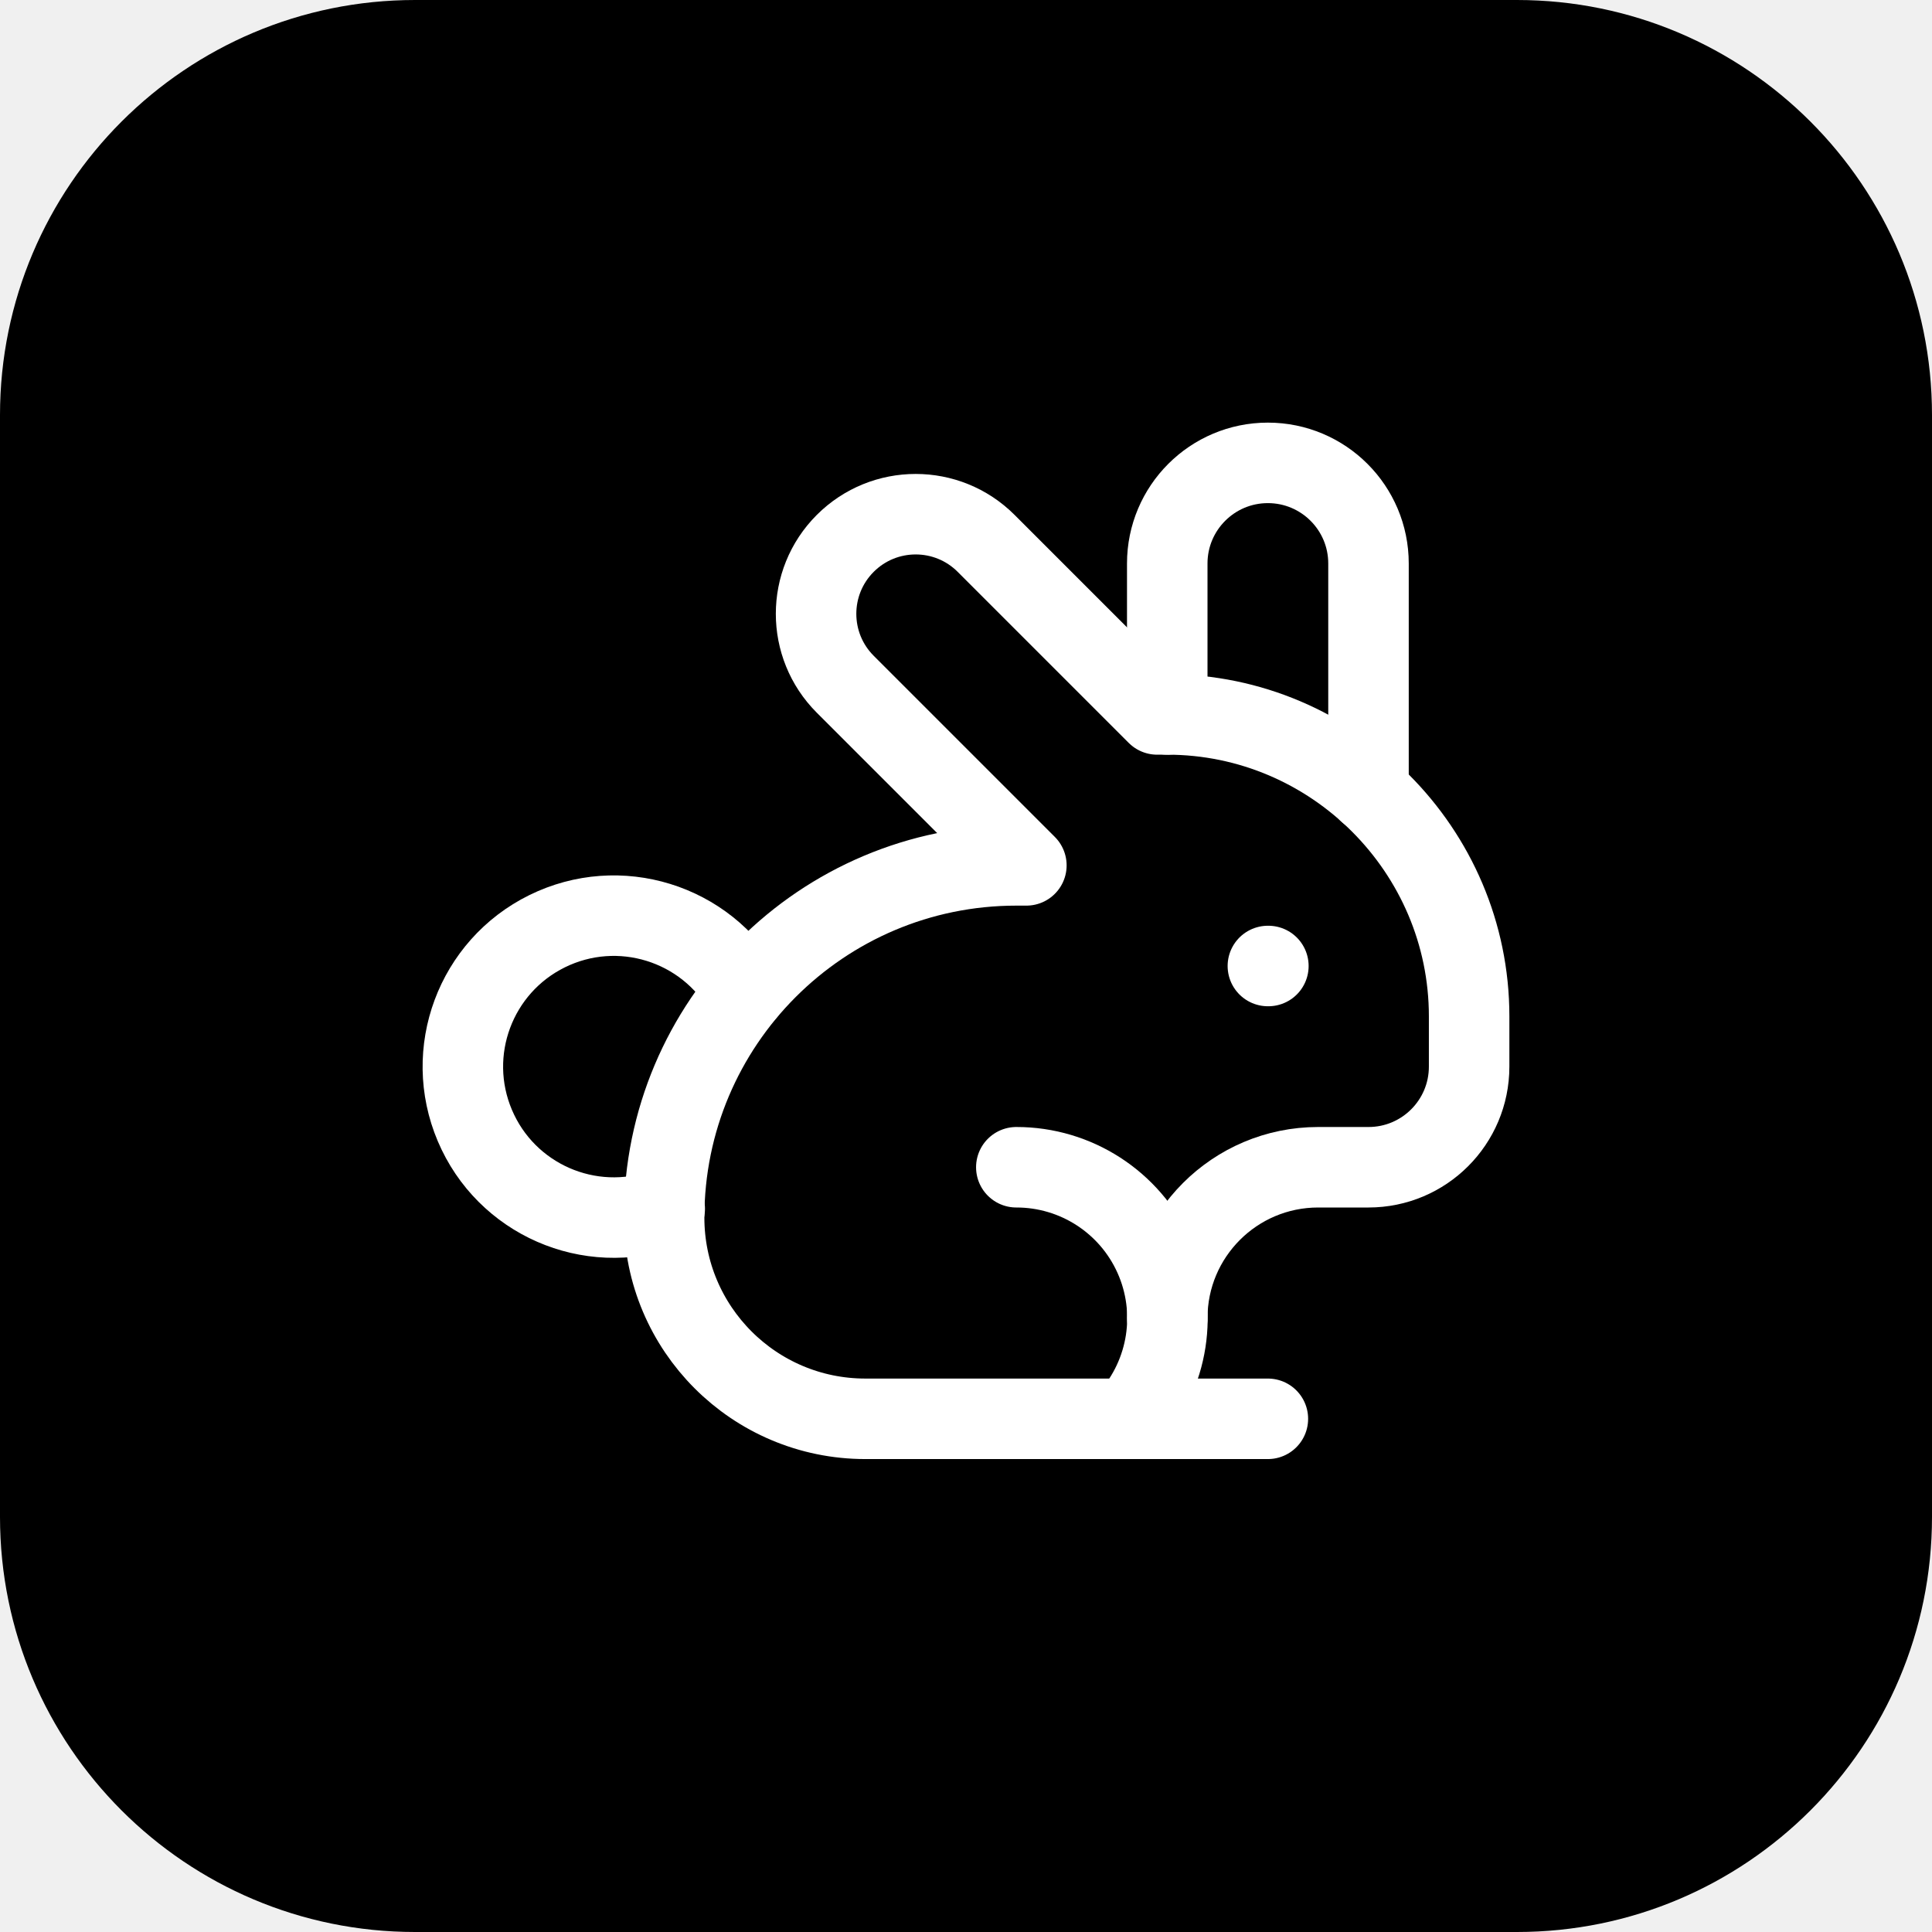
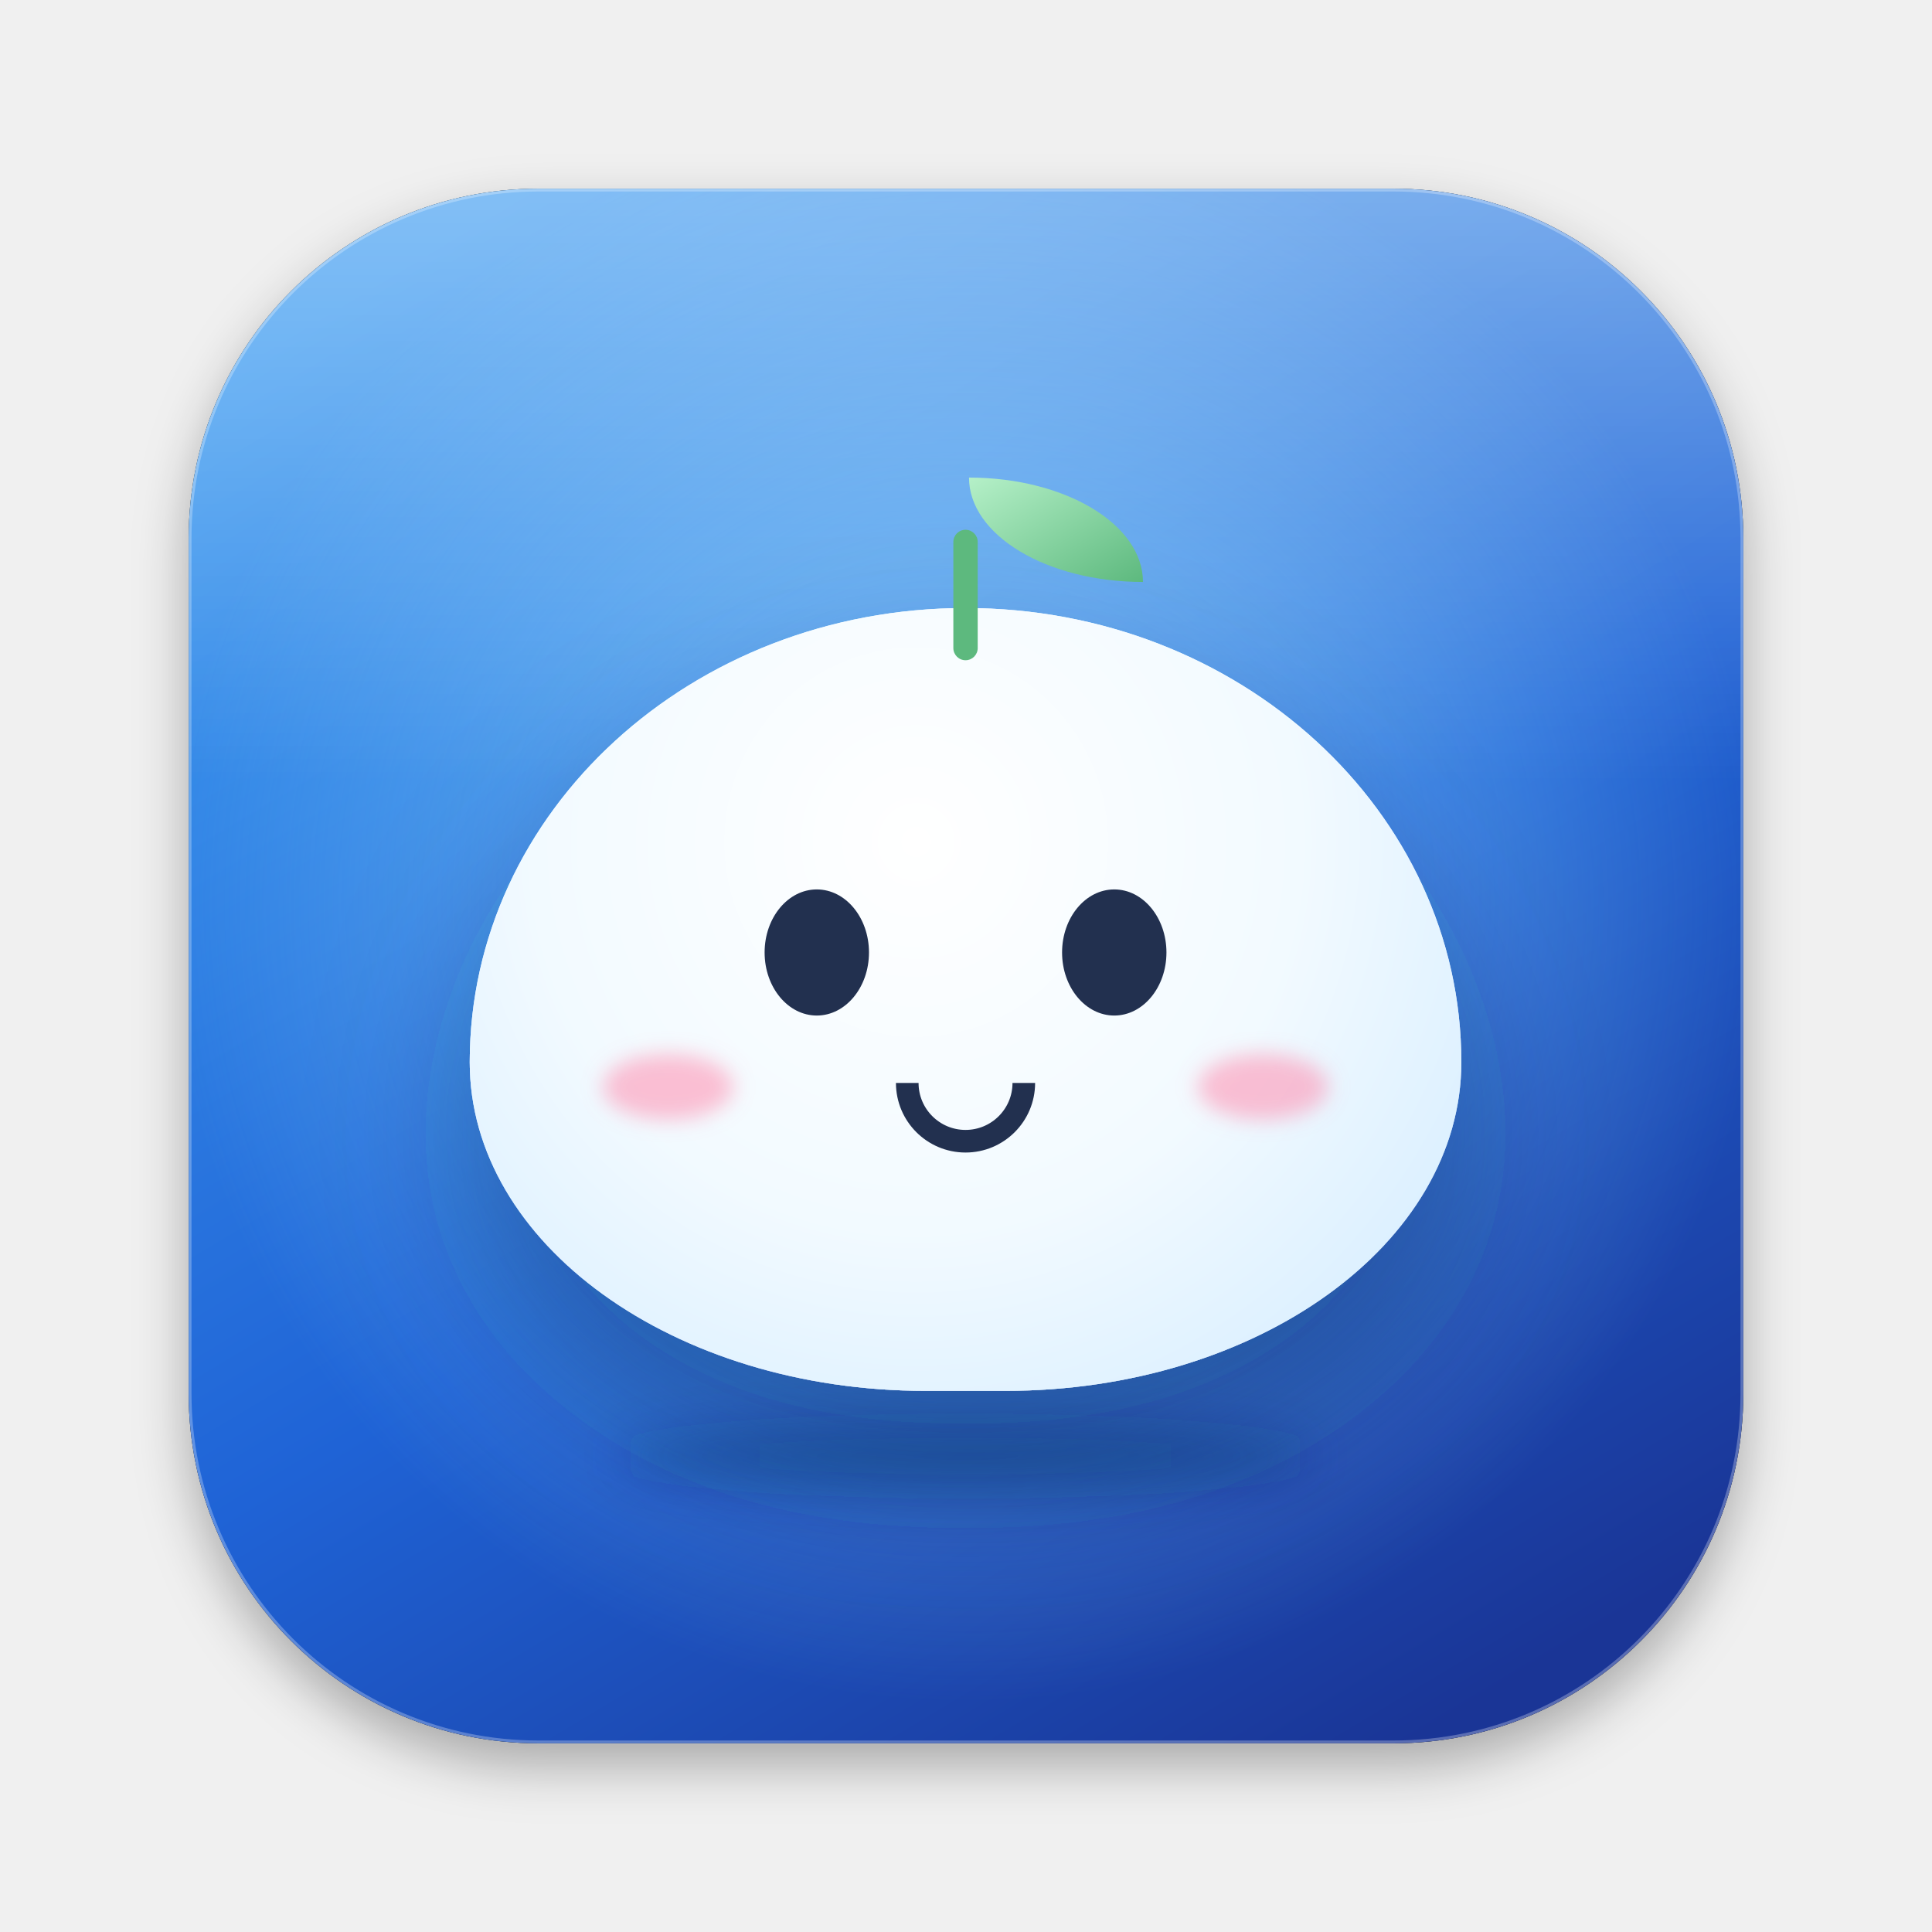
<svg xmlns="http://www.w3.org/2000/svg" width="1024" height="1024" viewBox="0 0 1024 1024">
-   <rect width="1024" height="1024" rx="220" fill="#000000" />
-   <g transform="translate(192 192) scale(26.66667)" fill="none" stroke="#ffffff" stroke-width="1.6" stroke-linecap="round" stroke-linejoin="round">
-     <path d="M13 16a3 3 0 0 1 2.24 5" />
-     <path d="M18 12h.01" />
-     <path d="M18 21h-8a4 4 0 0 1-4-4 7 7 0 0 1 7-7h.2L9.6 6.4a1 1 0 1 1 2.8-2.8L15.8 7h.2c3.3 0 6 2.7 6 6v1a2 2 0 0 1-2 2h-1a3 3 0 0 0-3 3" />
-     <path d="M20 8.54V4a2 2 0 1 0-4 0v3" />
-     <path d="M7.612 12.524a3 3 0 1 0-1.6 4.3" />
+   <defs>
+     <rect id="tile" x="100" y="100" width="824" height="824" rx="185.4" />
+     <clipPath id="clip">
+       <use href="#tile" />
+     </clipPath>
+     <radialGradient id="glow" cx="0.5" cy="0.46" r="0.52">
+       <stop offset="0" stop-color="#8CD7FF" stop-opacity="0.75" />
+       <stop offset="1" stop-color="#8CD7FF" stop-opacity="0" />
+     </radialGradient>
+     <linearGradient id="bg" x1="0.2" y1="0" x2="0.8" y2="1">
+       <stop offset="0" stop-color="#3E9BF0" />
+       <stop offset="0.55" stop-color="#1F63D6" />
+       <stop offset="1" stop-color="#1A3596" />
+     </linearGradient>
+     <linearGradient id="sheen" x1="0" y1="0" x2="0" y2="1">
+       <stop offset="0" stop-color="#FFFFFF" stop-opacity="0.35" />
+       <stop offset="0.38" stop-color="#FFFFFF" stop-opacity="0" />
+     </linearGradient>
+     <radialGradient id="body" cx="0.45" cy="0.3" r="1" gradientTransform="translate(0.45 0.3) scale(0.778 0.99) translate(-0.45 -0.3)">
+       <stop offset="0" stop-color="#FFFFFF" />
+       <stop offset="0.5" stop-color="#F2FAFF" />
+       <stop offset="1" stop-color="#CFEAFF" />
+     </radialGradient>
+     <linearGradient id="shade" x1="0" y1="0" x2="0" y2="1">
+       <stop offset="0.6" stop-color="#5AA0E6" stop-opacity="0" />
+       <stop offset="1" stop-color="#5AA0E6" stop-opacity="0.4" />
+     </linearGradient>
+     <linearGradient id="leaf" x1="0" y1="0" x2="1" y2="1">
+       <stop offset="0" stop-color="#B5F0C8" />
+       <stop offset="1" stop-color="#5DB97E" />
+     </linearGradient>
+     <filter id="lift" x="-30%" y="-30%" width="160%" height="170%">
+       <feDropShadow dx="0" dy="10" stdDeviation="9" flood-color="#0A2864" flood-opacity="0.4" />
+     </filter>
+     <filter id="blush" x="-50%" y="-100%" width="200%" height="300%">
+       <feGaussianBlur stdDeviation="1.2" />
+     </filter>
+     <filter id="ground" x="-20%" y="-200%" width="140%" height="500%">
+       <feGaussianBlur stdDeviation="3" />
+     </filter>
+     <filter id="tileShadow" x="-10%" y="-10%" width="120%" height="130%">
+       <feDropShadow dx="0" dy="12" stdDeviation="14" flood-color="#000000" flood-opacity="0.3" />
+     </filter>
+   </defs>
+   <use href="#tile" fill="#000000" filter="url(#tileShadow)" />
+   <g clip-path="url(#clip)">
+     <use href="#tile" fill="url(#bg)" />
+     <use href="#tile" fill="url(#glow)" />
+     <use href="#tile" fill="url(#sheen)" />
+     <g transform="translate(248.98 322.28) scale(4.61)">
+       <ellipse cx="57" cy="97.5" rx="39.9" ry="3.5" fill="#0A2864" fill-opacity="0.35" filter="url(#ground)" />
+       <g filter="url(#lift)">
+         <path id="eva" d="M0 52.2A57 52.2 0 0 1 57 0A57 52.2 0 0 1 114 52.2A52.44 37.8 0 0 1 61.56 90H52.44A52.44 37.8 0 0 1 0 52.2Z" fill="url(#body)" />
+         <use href="#eva" fill="url(#shade)" />
+       </g>
+       <g transform="translate(57 3)">
+         <rect x="-1.4" y="-12" width="2.8" height="15" rx="1.4" fill="#5DB97E" />
+         <path d="M0.4 -18A20 12 0 0 1 20.4 -6A20 12 0 0 1 0.4 -18Z" fill="url(#leaf)" />
+       </g>
+       <ellipse cx="22.8" cy="55.05" rx="7.5" ry="3.75" fill="#FF8CAF" fill-opacity="0.55" filter="url(#blush)" />
+       <ellipse cx="91.2" cy="55.05" rx="7.5" ry="3.75" fill="#FF8CAF" fill-opacity="0.55" filter="url(#blush)" />
+       <ellipse cx="39.9" cy="39.6" rx="6" ry="7.25" fill="#22304F" />
+       <ellipse cx="74.1" cy="39.6" rx="6" ry="7.25" fill="#22304F" />
+       <path d="M50.3 54.6A6.7 6.7 0 0 0 63.7 54.6" fill="none" stroke="#22304F" stroke-width="2.6" />
+     </g>
+     <use href="#tile" fill="none" stroke="#FFFFFF" stroke-opacity="0.28" stroke-width="3" />
  </g>
</svg>
